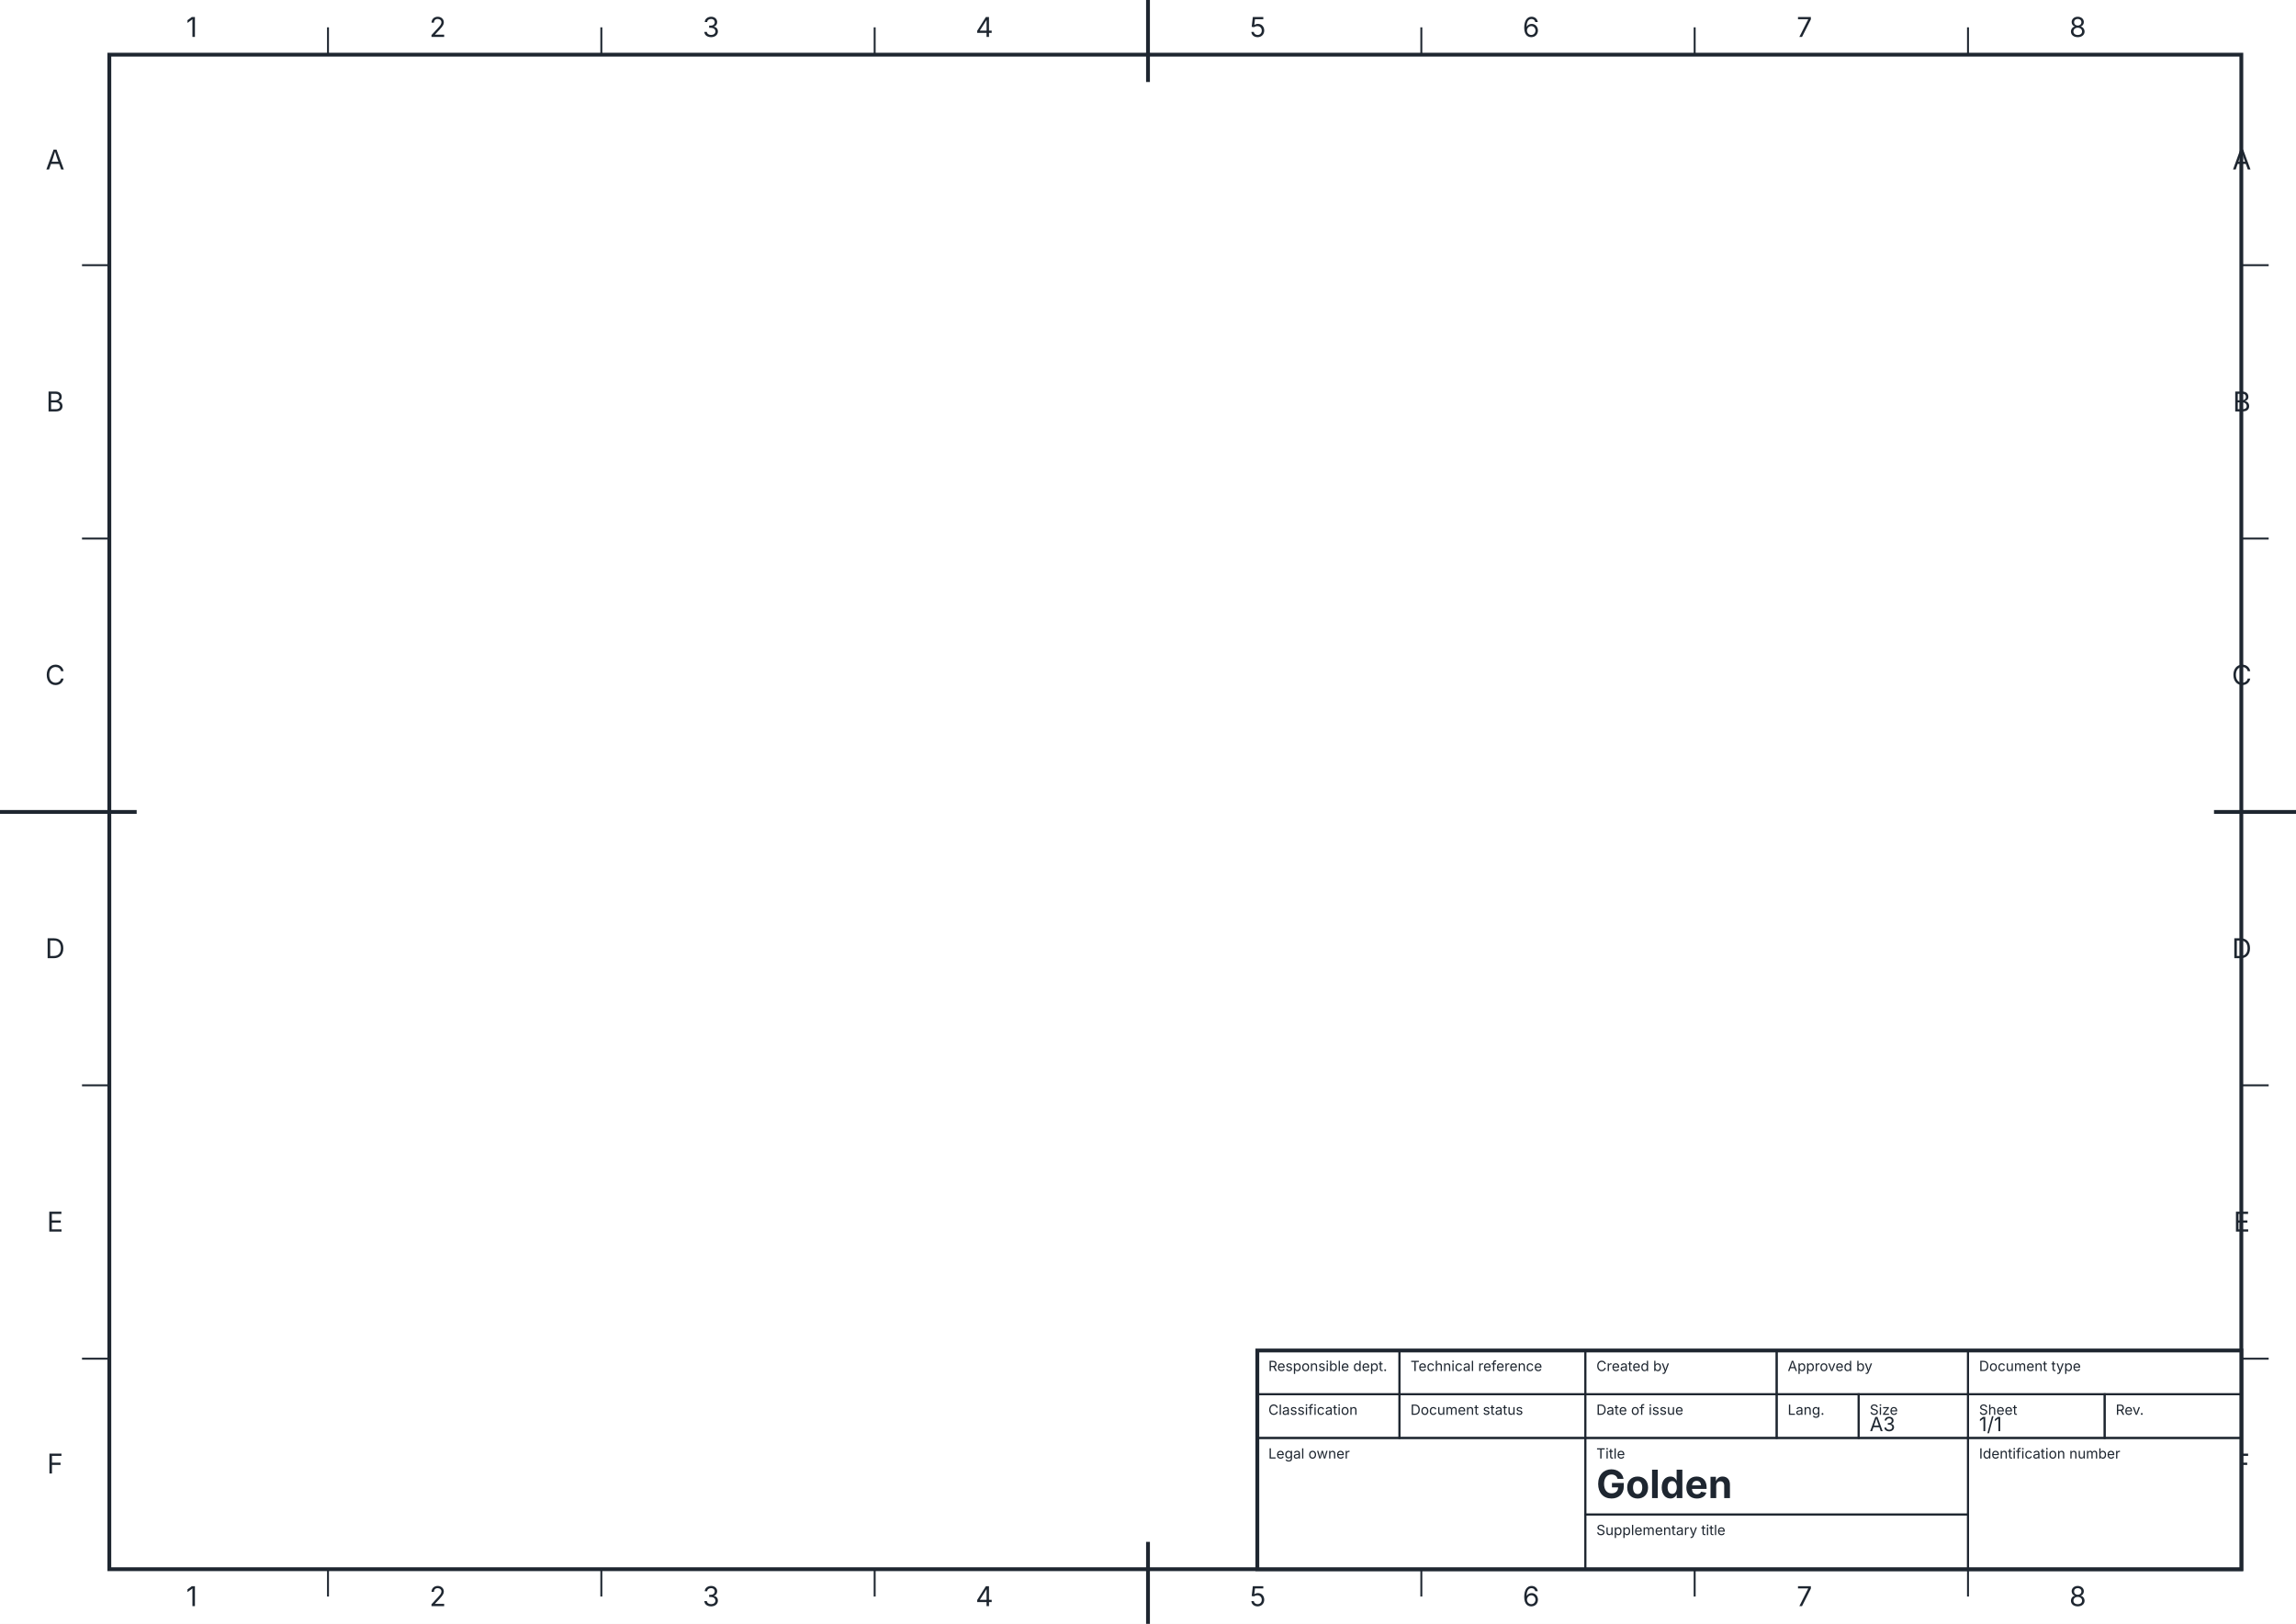
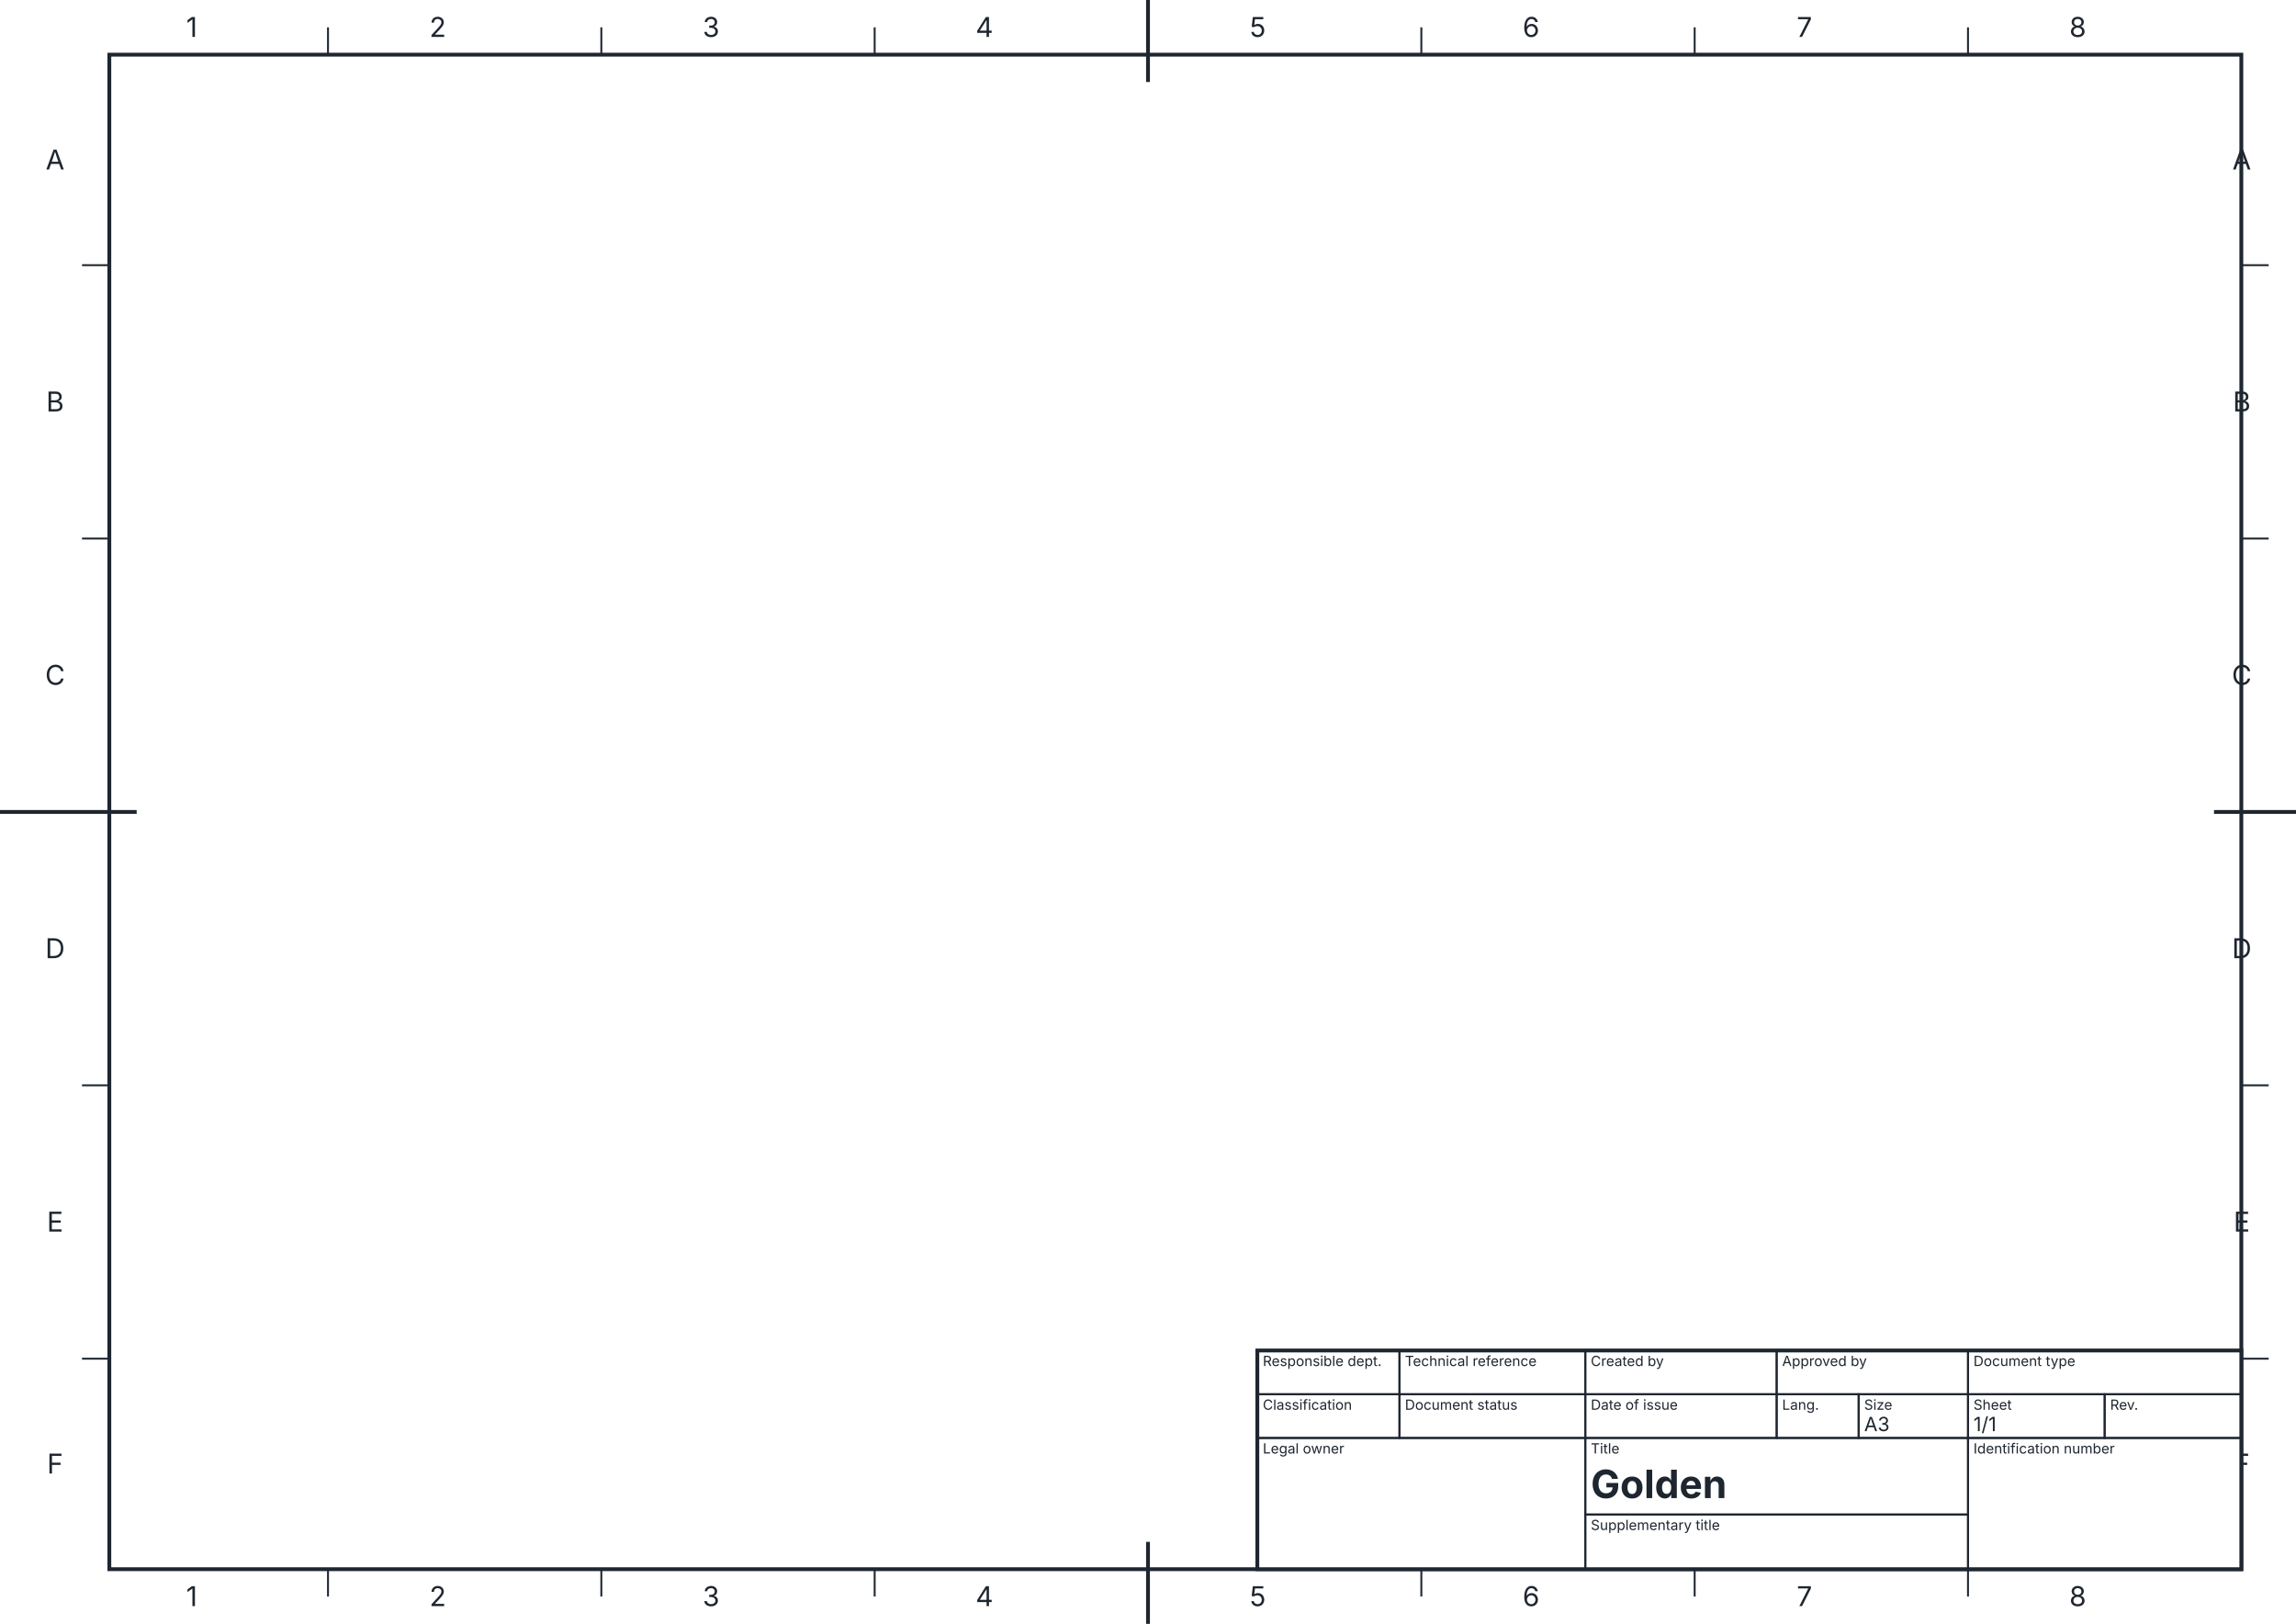
<svg xmlns="http://www.w3.org/2000/svg" version="1.1" width="1653.543" height="1169.291" viewBox="0 0 1653.543 1169.291">
  <rect x="0" y="0" width="1653.543" height="1169.291" fill="#ffffff" />
  <g class="background" data-page="p2">
    <g id="p2-frame">
      <path d="M78.74 39.37 L1614.173 39.37 L1614.173 1129.921 L78.74 1129.921 Z" fill="none" stroke="#1e2630" stroke-width="2.756" />
    </g>
    <g id="p2-tick-t0">
      <path d="M235.531 19.685 L236.909 19.685 L236.909 39.37 L235.531 39.37 Z" fill="#1e2630" stroke="none" />
    </g>
    <g id="p2-tick-b0">
      <path d="M235.531 1129.921 L236.909 1129.921 L236.909 1149.606 L235.531 1149.606 Z" fill="#1e2630" stroke="none" />
    </g>
    <g id="p2-tick-t1">
      <path d="M432.382 19.685 L433.76 19.685 L433.76 39.37 L432.382 39.37 Z" fill="#1e2630" stroke="none" />
    </g>
    <g id="p2-tick-b1">
      <path d="M432.382 1129.921 L433.76 1129.921 L433.76 1149.606 L432.382 1149.606 Z" fill="#1e2630" stroke="none" />
    </g>
    <g id="p2-tick-t2">
      <path d="M629.232 19.685 L630.61 19.685 L630.61 39.37 L629.232 39.37 Z" fill="#1e2630" stroke="none" />
    </g>
    <g id="p2-tick-b2">
      <path d="M629.232 1129.921 L630.61 1129.921 L630.61 1149.606 L629.232 1149.606 Z" fill="#1e2630" stroke="none" />
    </g>
    <g id="p2-tick-t3">
      <path d="M826.083 19.685 L827.461 19.685 L827.461 39.37 L826.083 39.37 Z" fill="#1e2630" stroke="none" />
    </g>
    <g id="p2-tick-b3">
      <path d="M826.083 1129.921 L827.461 1129.921 L827.461 1149.606 L826.083 1149.606 Z" fill="#1e2630" stroke="none" />
    </g>
    <g id="p2-tick-t4">
      <path d="M1022.933 19.685 L1024.311 19.685 L1024.311 39.37 L1022.933 39.37 Z" fill="#1e2630" stroke="none" />
    </g>
    <g id="p2-tick-b4">
      <path d="M1022.933 1129.921 L1024.311 1129.921 L1024.311 1149.606 L1022.933 1149.606 Z" fill="#1e2630" stroke="none" />
    </g>
    <g id="p2-tick-t5">
      <path d="M1219.783 19.685 L1221.161 19.685 L1221.161 39.37 L1219.783 39.37 Z" fill="#1e2630" stroke="none" />
    </g>
    <g id="p2-tick-b5">
      <path d="M1219.783 1129.921 L1221.161 1129.921 L1221.161 1149.606 L1219.783 1149.606 Z" fill="#1e2630" stroke="none" />
    </g>
    <g id="p2-tick-t6">
      <path d="M1416.634 19.685 L1418.012 19.685 L1418.012 39.37 L1416.634 39.37 Z" fill="#1e2630" stroke="none" />
    </g>
    <g id="p2-tick-b6">
      <path d="M1416.634 1129.921 L1418.012 1129.921 L1418.012 1149.606 L1416.634 1149.606 Z" fill="#1e2630" stroke="none" />
    </g>
    <g id="p2-tick-l0">
      <path d="M59.055 190.256 L78.74 190.256 L78.74 191.634 L59.055 191.634 Z" fill="#1e2630" stroke="none" />
    </g>
    <g id="p2-tick-r0">
      <path d="M1614.173 190.256 L1633.858 190.256 L1633.858 191.634 L1614.173 191.634 Z" fill="#1e2630" stroke="none" />
    </g>
    <g id="p2-tick-l1">
      <path d="M59.055 387.106 L78.74 387.106 L78.74 388.484 L59.055 388.484 Z" fill="#1e2630" stroke="none" />
    </g>
    <g id="p2-tick-r1">
      <path d="M1614.173 387.106 L1633.858 387.106 L1633.858 388.484 L1614.173 388.484 Z" fill="#1e2630" stroke="none" />
    </g>
    <g id="p2-tick-l2">
      <path d="M59.055 583.957 L78.74 583.957 L78.74 585.335 L59.055 585.335 Z" fill="#1e2630" stroke="none" />
    </g>
    <g id="p2-tick-r2">
      <path d="M1614.173 583.957 L1633.858 583.957 L1633.858 585.335 L1614.173 585.335 Z" fill="#1e2630" stroke="none" />
    </g>
    <g id="p2-tick-l3">
      <path d="M59.055 780.807 L78.74 780.807 L78.74 782.185 L59.055 782.185 Z" fill="#1e2630" stroke="none" />
    </g>
    <g id="p2-tick-r3">
      <path d="M1614.173 780.807 L1633.858 780.807 L1633.858 782.185 L1614.173 782.185 Z" fill="#1e2630" stroke="none" />
    </g>
    <g id="p2-tick-l4">
      <path d="M59.055 977.657 L78.74 977.657 L78.74 979.035 L59.055 979.035 Z" fill="#1e2630" stroke="none" />
    </g>
    <g id="p2-tick-r4">
      <path d="M1614.173 977.657 L1633.858 977.657 L1633.858 979.035 L1614.173 979.035 Z" fill="#1e2630" stroke="none" />
    </g>
    <g id="p2-col-t0">
      <path d="M78.74 0 L236.22 0 L236.22 39.37 L78.74 39.37 Z" fill="none" stroke="none" />
      <text text-anchor="middle" font-family="Inter, sans-serif" font-size="19.685" fill="#1e2630" xml:space="preserve">
        <tspan x="157.48" y="26.575">1</tspan>
      </text>
    </g>
    <g id="p2-col-b0">
      <path d="M78.74 1129.921 L236.22 1129.921 L236.22 1169.291 L78.74 1169.291 Z" fill="none" stroke="none" />
      <text text-anchor="middle" font-family="Inter, sans-serif" font-size="19.685" fill="#1e2630" xml:space="preserve">
        <tspan x="157.48" y="1156.496">1</tspan>
      </text>
    </g>
    <g id="p2-col-t1">
      <path d="M236.22 0 L433.071 0 L433.071 39.37 L236.22 39.37 Z" fill="none" stroke="none" />
      <text text-anchor="middle" font-family="Inter, sans-serif" font-size="19.685" fill="#1e2630" xml:space="preserve">
        <tspan x="334.646" y="26.575">2</tspan>
      </text>
    </g>
    <g id="p2-col-b1">
      <path d="M236.22 1129.921 L433.071 1129.921 L433.071 1169.291 L236.22 1169.291 Z" fill="none" stroke="none" />
      <text text-anchor="middle" font-family="Inter, sans-serif" font-size="19.685" fill="#1e2630" xml:space="preserve">
        <tspan x="334.646" y="1156.496">2</tspan>
      </text>
    </g>
    <g id="p2-col-t2">
      <path d="M433.071 0 L629.921 0 L629.921 39.37 L433.071 39.37 Z" fill="none" stroke="none" />
      <text text-anchor="middle" font-family="Inter, sans-serif" font-size="19.685" fill="#1e2630" xml:space="preserve">
        <tspan x="531.496" y="26.575">3</tspan>
      </text>
    </g>
    <g id="p2-col-b2">
      <path d="M433.071 1129.921 L629.921 1129.921 L629.921 1169.291 L433.071 1169.291 Z" fill="none" stroke="none" />
      <text text-anchor="middle" font-family="Inter, sans-serif" font-size="19.685" fill="#1e2630" xml:space="preserve">
        <tspan x="531.496" y="1156.496">3</tspan>
      </text>
    </g>
    <g id="p2-col-t3">
      <path d="M629.921 0 L826.772 0 L826.772 39.37 L629.921 39.37 Z" fill="none" stroke="none" />
      <text text-anchor="middle" font-family="Inter, sans-serif" font-size="19.685" fill="#1e2630" xml:space="preserve">
        <tspan x="728.346" y="26.575">4</tspan>
      </text>
    </g>
    <g id="p2-col-b3">
      <path d="M629.921 1129.921 L826.772 1129.921 L826.772 1169.291 L629.921 1169.291 Z" fill="none" stroke="none" />
      <text text-anchor="middle" font-family="Inter, sans-serif" font-size="19.685" fill="#1e2630" xml:space="preserve">
        <tspan x="728.346" y="1156.496">4</tspan>
      </text>
    </g>
    <g id="p2-col-t4">
      <path d="M826.772 0 L1023.622 0 L1023.622 39.37 L826.772 39.37 Z" fill="none" stroke="none" />
      <text text-anchor="middle" font-family="Inter, sans-serif" font-size="19.685" fill="#1e2630" xml:space="preserve">
        <tspan x="925.197" y="26.575">5</tspan>
      </text>
    </g>
    <g id="p2-col-b4">
      <path d="M826.772 1129.921 L1023.622 1129.921 L1023.622 1169.291 L826.772 1169.291 Z" fill="none" stroke="none" />
      <text text-anchor="middle" font-family="Inter, sans-serif" font-size="19.685" fill="#1e2630" xml:space="preserve">
        <tspan x="925.197" y="1156.496">5</tspan>
      </text>
    </g>
    <g id="p2-col-t5">
      <path d="M1023.622 0 L1220.472 0 L1220.472 39.37 L1023.622 39.37 Z" fill="none" stroke="none" />
      <text text-anchor="middle" font-family="Inter, sans-serif" font-size="19.685" fill="#1e2630" xml:space="preserve">
        <tspan x="1122.047" y="26.575">6</tspan>
      </text>
    </g>
    <g id="p2-col-b5">
      <path d="M1023.622 1129.921 L1220.472 1129.921 L1220.472 1169.291 L1023.622 1169.291 Z" fill="none" stroke="none" />
      <text text-anchor="middle" font-family="Inter, sans-serif" font-size="19.685" fill="#1e2630" xml:space="preserve">
        <tspan x="1122.047" y="1156.496">6</tspan>
      </text>
    </g>
    <g id="p2-col-t6">
      <path d="M1220.472 0 L1417.323 0 L1417.323 39.37 L1220.472 39.37 Z" fill="none" stroke="none" />
      <text text-anchor="middle" font-family="Inter, sans-serif" font-size="19.685" fill="#1e2630" xml:space="preserve">
        <tspan x="1318.898" y="26.575">7</tspan>
      </text>
    </g>
    <g id="p2-col-b6">
      <path d="M1220.472 1129.921 L1417.323 1129.921 L1417.323 1169.291 L1220.472 1169.291 Z" fill="none" stroke="none" />
      <text text-anchor="middle" font-family="Inter, sans-serif" font-size="19.685" fill="#1e2630" xml:space="preserve">
        <tspan x="1318.898" y="1156.496">7</tspan>
      </text>
    </g>
    <g id="p2-col-t7">
      <path d="M1417.323 0 L1614.173 0 L1614.173 39.37 L1417.323 39.37 Z" fill="none" stroke="none" />
      <text text-anchor="middle" font-family="Inter, sans-serif" font-size="19.685" fill="#1e2630" xml:space="preserve">
        <tspan x="1515.748" y="26.575">8</tspan>
      </text>
    </g>
    <g id="p2-col-b7">
      <path d="M1417.323 1129.921 L1614.173 1129.921 L1614.173 1169.291 L1417.323 1169.291 Z" fill="none" stroke="none" />
      <text text-anchor="middle" font-family="Inter, sans-serif" font-size="19.685" fill="#1e2630" xml:space="preserve">
        <tspan x="1515.748" y="1156.496">8</tspan>
      </text>
    </g>
    <g id="p2-row-l0">
      <path d="M39.37 39.37 L78.74 39.37 L78.74 190.945 L39.37 190.945 Z" fill="none" stroke="none" />
      <text text-anchor="middle" font-family="Inter, sans-serif" font-size="19.685" fill="#1e2630" xml:space="preserve">
        <tspan x="59.055" y="122.047">A</tspan>
      </text>
    </g>
    <g id="p2-row-r0">
      <path d="M1614.173 39.37 L1653.543 39.37 L1653.543 190.945 L1614.173 190.945 Z" fill="none" stroke="none" />
      <text text-anchor="middle" font-family="Inter, sans-serif" font-size="19.685" fill="#1e2630" xml:space="preserve">
        <tspan x="1633.858" y="122.047">A</tspan>
      </text>
    </g>
    <g id="p2-row-l1">
      <path d="M39.37 190.945 L78.74 190.945 L78.74 387.795 L39.37 387.795 Z" fill="none" stroke="none" />
      <text text-anchor="middle" font-family="Inter, sans-serif" font-size="19.685" fill="#1e2630" xml:space="preserve">
        <tspan x="59.055" y="296.26">B</tspan>
      </text>
    </g>
    <g id="p2-row-r1">
      <path d="M1614.173 190.945 L1653.543 190.945 L1653.543 387.795 L1614.173 387.795 Z" fill="none" stroke="none" />
      <text text-anchor="middle" font-family="Inter, sans-serif" font-size="19.685" fill="#1e2630" xml:space="preserve">
        <tspan x="1633.858" y="296.26">B</tspan>
      </text>
    </g>
    <g id="p2-row-l2">
      <path d="M39.37 387.795 L78.74 387.795 L78.74 584.646 L39.37 584.646 Z" fill="none" stroke="none" />
      <text text-anchor="middle" font-family="Inter, sans-serif" font-size="19.685" fill="#1e2630" xml:space="preserve">
        <tspan x="59.055" y="493.11">C</tspan>
      </text>
    </g>
    <g id="p2-row-r2">
      <path d="M1614.173 387.795 L1653.543 387.795 L1653.543 584.646 L1614.173 584.646 Z" fill="none" stroke="none" />
      <text text-anchor="middle" font-family="Inter, sans-serif" font-size="19.685" fill="#1e2630" xml:space="preserve">
        <tspan x="1633.858" y="493.11">C</tspan>
      </text>
    </g>
    <g id="p2-row-l3">
      <path d="M39.37 584.646 L78.74 584.646 L78.74 781.496 L39.37 781.496 Z" fill="none" stroke="none" />
      <text text-anchor="middle" font-family="Inter, sans-serif" font-size="19.685" fill="#1e2630" xml:space="preserve">
        <tspan x="59.055" y="689.961">D</tspan>
      </text>
    </g>
    <g id="p2-row-r3">
      <path d="M1614.173 584.646 L1653.543 584.646 L1653.543 781.496 L1614.173 781.496 Z" fill="none" stroke="none" />
      <text text-anchor="middle" font-family="Inter, sans-serif" font-size="19.685" fill="#1e2630" xml:space="preserve">
        <tspan x="1633.858" y="689.961">D</tspan>
      </text>
    </g>
    <g id="p2-row-l4">
      <path d="M39.37 781.496 L78.74 781.496 L78.74 978.346 L39.37 978.346 Z" fill="none" stroke="none" />
      <text text-anchor="middle" font-family="Inter, sans-serif" font-size="19.685" fill="#1e2630" xml:space="preserve">
        <tspan x="59.055" y="886.811">E</tspan>
      </text>
    </g>
    <g id="p2-row-r4">
      <path d="M1614.173 781.496 L1653.543 781.496 L1653.543 978.346 L1614.173 978.346 Z" fill="none" stroke="none" />
      <text text-anchor="middle" font-family="Inter, sans-serif" font-size="19.685" fill="#1e2630" xml:space="preserve">
        <tspan x="1633.858" y="886.811">E</tspan>
      </text>
    </g>
    <g id="p2-row-l5">
      <path d="M39.37 978.346 L78.74 978.346 L78.74 1129.921 L39.37 1129.921 Z" fill="none" stroke="none" />
      <text text-anchor="middle" font-family="Inter, sans-serif" font-size="19.685" fill="#1e2630" xml:space="preserve">
        <tspan x="59.055" y="1061.024">F</tspan>
      </text>
    </g>
    <g id="p2-row-r5">
      <path d="M1614.173 978.346 L1653.543 978.346 L1653.543 1129.921 L1614.173 1129.921 Z" fill="none" stroke="none" />
      <text text-anchor="middle" font-family="Inter, sans-serif" font-size="19.685" fill="#1e2630" xml:space="preserve">
        <tspan x="1633.858" y="1061.024">F</tspan>
      </text>
    </g>
    <g id="p2-centre-t">
      <path d="M825.394 0 L828.15 0 L828.15 59.055 L825.394 59.055 Z" fill="#1e2630" stroke="none" />
    </g>
    <g id="p2-centre-b">
      <path d="M825.394 1110.236 L828.15 1110.236 L828.15 1169.291 L825.394 1169.291 Z" fill="#1e2630" stroke="none" />
    </g>
    <g id="p2-centre-l">
      <path d="M0 583.268 L98.425 583.268 L98.425 586.024 L0 586.024 Z" fill="#1e2630" stroke="none" />
    </g>
    <g id="p2-centre-r">
      <path d="M1594.488 583.268 L1653.543 583.268 L1653.543 586.024 L1594.488 586.024 Z" fill="#1e2630" stroke="none" />
    </g>
    <g id="p2-tb-border">
      <path d="M905.512 972.441 L1614.173 972.441 L1614.173 1129.921 L905.512 1129.921 Z" fill="#ffffff" stroke="#1e2630" stroke-width="2.756" />
    </g>
    <g id="p2-tb-cell0">
      <path d="M905.512 972.441 L1007.874 972.441 L1007.874 1003.937 L905.512 1003.937 Z" fill="none" stroke="#1e2630" stroke-width="1.378" />
    </g>
    <g id="p2-tb-label0">
-       <path d="M909.449 973.622 L1003.937 973.622 L1003.937 985.433 L909.449 985.433 Z" fill="none" stroke="none" />
-       <text text-anchor="start" font-family="Inter, sans-serif" font-size="10.124" fill="#1e2630" xml:space="preserve">
-         <tspan x="913.449" y="987.24">Responsible dept.</tspan>
+       <path d="M909.449 974.016 L1003.937 974.016 L1003.937 985.827 L909.449 985.827 Z" fill="none" stroke="none" />
+       <text text-anchor="start" font-family="Inter, sans-serif" font-size="10.124" fill="#1e2630" xml:space="preserve">
+         <tspan x="909.449" y="983.633">Responsible dept.</tspan>
      </text>
    </g>
    <g id="p2-tb-text0">
-       <path d="M909.449 984.252 L1003.937 984.252 L1003.937 1003.937 L909.449 1003.937 Z" fill="none" stroke="none" />
+       <path d="M909.449 985.827 L1003.937 985.827 L1003.937 1002.362 L909.449 1002.362 Z" fill="none" stroke="none" />
    </g>
    <g id="p2-tb-cell1">
      <path d="M1007.874 972.441 L1141.732 972.441 L1141.732 1003.937 L1007.874 1003.937 Z" fill="none" stroke="#1e2630" stroke-width="1.378" />
    </g>
    <g id="p2-tb-label1">
-       <path d="M1011.811 973.622 L1137.795 973.622 L1137.795 985.433 L1011.811 985.433 Z" fill="none" stroke="none" />
-       <text text-anchor="start" font-family="Inter, sans-serif" font-size="10.124" fill="#1e2630" xml:space="preserve">
-         <tspan x="1015.811" y="987.24">Technical reference</tspan>
+       <path d="M1011.811 974.016 L1137.795 974.016 L1137.795 985.827 L1011.811 985.827 Z" fill="none" stroke="none" />
+       <text text-anchor="start" font-family="Inter, sans-serif" font-size="10.124" fill="#1e2630" xml:space="preserve">
+         <tspan x="1011.811" y="983.633">Technical reference</tspan>
      </text>
    </g>
    <g id="p2-tb-text1">
-       <path d="M1011.811 984.252 L1137.795 984.252 L1137.795 1003.937 L1011.811 1003.937 Z" fill="none" stroke="none" />
+       <path d="M1011.811 985.827 L1137.795 985.827 L1137.795 1002.362 L1011.811 1002.362 Z" fill="none" stroke="none" />
    </g>
    <g id="p2-tb-cell2">
      <path d="M1141.732 972.441 L1279.528 972.441 L1279.528 1003.937 L1141.732 1003.937 Z" fill="none" stroke="#1e2630" stroke-width="1.378" />
    </g>
    <g id="p2-tb-label2">
-       <path d="M1145.669 973.622 L1275.591 973.622 L1275.591 985.433 L1145.669 985.433 Z" fill="none" stroke="none" />
-       <text text-anchor="start" font-family="Inter, sans-serif" font-size="10.124" fill="#1e2630" xml:space="preserve">
-         <tspan x="1149.669" y="987.24">Created by</tspan>
+       <path d="M1145.669 974.016 L1275.591 974.016 L1275.591 985.827 L1145.669 985.827 Z" fill="none" stroke="none" />
+       <text text-anchor="start" font-family="Inter, sans-serif" font-size="10.124" fill="#1e2630" xml:space="preserve">
+         <tspan x="1145.669" y="983.633">Created by</tspan>
      </text>
    </g>
    <g id="p2-tb-text2">
-       <path d="M1145.669 984.252 L1275.591 984.252 L1275.591 1003.937 L1145.669 1003.937 Z" fill="none" stroke="none" />
+       <path d="M1145.669 985.827 L1275.591 985.827 L1275.591 1002.362 L1145.669 1002.362 Z" fill="none" stroke="none" />
    </g>
    <g id="p2-tb-cell3">
      <path d="M1279.528 972.441 L1417.323 972.441 L1417.323 1003.937 L1279.528 1003.937 Z" fill="none" stroke="#1e2630" stroke-width="1.378" />
    </g>
    <g id="p2-tb-label3">
-       <path d="M1283.465 973.622 L1413.386 973.622 L1413.386 985.433 L1283.465 985.433 Z" fill="none" stroke="none" />
-       <text text-anchor="start" font-family="Inter, sans-serif" font-size="10.124" fill="#1e2630" xml:space="preserve">
-         <tspan x="1287.465" y="987.24">Approved by</tspan>
+       <path d="M1283.465 974.016 L1413.386 974.016 L1413.386 985.827 L1283.465 985.827 Z" fill="none" stroke="none" />
+       <text text-anchor="start" font-family="Inter, sans-serif" font-size="10.124" fill="#1e2630" xml:space="preserve">
+         <tspan x="1283.465" y="983.633">Approved by</tspan>
      </text>
    </g>
    <g id="p2-tb-text3">
-       <path d="M1283.465 984.252 L1413.386 984.252 L1413.386 1003.937 L1283.465 1003.937 Z" fill="none" stroke="none" />
+       <path d="M1283.465 985.827 L1413.386 985.827 L1413.386 1002.362 L1283.465 1002.362 Z" fill="none" stroke="none" />
    </g>
    <g id="p2-tb-cell4">
      <path d="M1417.323 972.441 L1614.173 972.441 L1614.173 1003.937 L1417.323 1003.937 Z" fill="none" stroke="#1e2630" stroke-width="1.378" />
    </g>
    <g id="p2-tb-label4">
-       <path d="M1421.26 973.622 L1610.236 973.622 L1610.236 985.433 L1421.26 985.433 Z" fill="none" stroke="none" />
-       <text text-anchor="start" font-family="Inter, sans-serif" font-size="10.124" fill="#1e2630" xml:space="preserve">
-         <tspan x="1425.26" y="987.24">Document type</tspan>
+       <path d="M1421.26 974.016 L1610.236 974.016 L1610.236 985.827 L1421.26 985.827 Z" fill="none" stroke="none" />
+       <text text-anchor="start" font-family="Inter, sans-serif" font-size="10.124" fill="#1e2630" xml:space="preserve">
+         <tspan x="1421.26" y="983.633">Document type</tspan>
      </text>
    </g>
    <g id="p2-tb-text4">
-       <path d="M1421.26 984.252 L1610.236 984.252 L1610.236 1003.937 L1421.26 1003.937 Z" fill="none" stroke="none" />
+       <path d="M1421.26 985.827 L1610.236 985.827 L1610.236 1002.362 L1421.26 1002.362 Z" fill="none" stroke="none" />
    </g>
    <g id="p2-tb-cell5">
      <path d="M905.512 1003.937 L1007.874 1003.937 L1007.874 1035.433 L905.512 1035.433 Z" fill="none" stroke="#1e2630" stroke-width="1.378" />
    </g>
    <g id="p2-tb-label5">
-       <path d="M909.449 1005.118 L1003.937 1005.118 L1003.937 1016.929 L909.449 1016.929 Z" fill="none" stroke="none" />
-       <text text-anchor="start" font-family="Inter, sans-serif" font-size="10.124" fill="#1e2630" xml:space="preserve">
-         <tspan x="913.449" y="1018.736">Classification</tspan>
+       <path d="M909.449 1005.512 L1003.937 1005.512 L1003.937 1017.323 L909.449 1017.323 Z" fill="none" stroke="none" />
+       <text text-anchor="start" font-family="Inter, sans-serif" font-size="10.124" fill="#1e2630" xml:space="preserve">
+         <tspan x="909.449" y="1015.129">Classification</tspan>
      </text>
    </g>
    <g id="p2-tb-text5">
-       <path d="M909.449 1015.748 L1003.937 1015.748 L1003.937 1035.433 L909.449 1035.433 Z" fill="none" stroke="none" />
+       <path d="M909.449 1017.323 L1003.937 1017.323 L1003.937 1033.858 L909.449 1033.858 Z" fill="none" stroke="none" />
    </g>
    <g id="p2-tb-cell6">
      <path d="M1007.874 1003.937 L1141.732 1003.937 L1141.732 1035.433 L1007.874 1035.433 Z" fill="none" stroke="#1e2630" stroke-width="1.378" />
    </g>
    <g id="p2-tb-label6">
-       <path d="M1011.811 1005.118 L1137.795 1005.118 L1137.795 1016.929 L1011.811 1016.929 Z" fill="none" stroke="none" />
-       <text text-anchor="start" font-family="Inter, sans-serif" font-size="10.124" fill="#1e2630" xml:space="preserve">
-         <tspan x="1015.811" y="1018.736">Document status</tspan>
+       <path d="M1011.811 1005.512 L1137.795 1005.512 L1137.795 1017.323 L1011.811 1017.323 Z" fill="none" stroke="none" />
+       <text text-anchor="start" font-family="Inter, sans-serif" font-size="10.124" fill="#1e2630" xml:space="preserve">
+         <tspan x="1011.811" y="1015.129">Document status</tspan>
      </text>
    </g>
    <g id="p2-tb-text6">
-       <path d="M1011.811 1015.748 L1137.795 1015.748 L1137.795 1035.433 L1011.811 1035.433 Z" fill="none" stroke="none" />
+       <path d="M1011.811 1017.323 L1137.795 1017.323 L1137.795 1033.858 L1011.811 1033.858 Z" fill="none" stroke="none" />
    </g>
    <g id="p2-tb-cell7">
      <path d="M1141.732 1003.937 L1279.528 1003.937 L1279.528 1035.433 L1141.732 1035.433 Z" fill="none" stroke="#1e2630" stroke-width="1.378" />
    </g>
    <g id="p2-tb-label7">
-       <path d="M1145.669 1005.118 L1275.591 1005.118 L1275.591 1016.929 L1145.669 1016.929 Z" fill="none" stroke="none" />
-       <text text-anchor="start" font-family="Inter, sans-serif" font-size="10.124" fill="#1e2630" xml:space="preserve">
-         <tspan x="1149.669" y="1018.736">Date of issue</tspan>
+       <path d="M1145.669 1005.512 L1275.591 1005.512 L1275.591 1017.323 L1145.669 1017.323 Z" fill="none" stroke="none" />
+       <text text-anchor="start" font-family="Inter, sans-serif" font-size="10.124" fill="#1e2630" xml:space="preserve">
+         <tspan x="1145.669" y="1015.129">Date of issue</tspan>
      </text>
    </g>
    <g id="p2-tb-text7">
-       <path d="M1145.669 1015.748 L1275.591 1015.748 L1275.591 1035.433 L1145.669 1035.433 Z" fill="none" stroke="none" />
+       <path d="M1145.669 1017.323 L1275.591 1017.323 L1275.591 1033.858 L1145.669 1033.858 Z" fill="none" stroke="none" />
    </g>
    <g id="p2-tb-cell8">
      <path d="M1279.528 1003.937 L1338.583 1003.937 L1338.583 1035.433 L1279.528 1035.433 Z" fill="none" stroke="#1e2630" stroke-width="1.378" />
    </g>
    <g id="p2-tb-label8">
-       <path d="M1283.465 1005.118 L1334.646 1005.118 L1334.646 1016.929 L1283.465 1016.929 Z" fill="none" stroke="none" />
-       <text text-anchor="start" font-family="Inter, sans-serif" font-size="10.124" fill="#1e2630" xml:space="preserve">
-         <tspan x="1287.465" y="1018.736">Lang.</tspan>
+       <path d="M1283.465 1005.512 L1334.646 1005.512 L1334.646 1017.323 L1283.465 1017.323 Z" fill="none" stroke="none" />
+       <text text-anchor="start" font-family="Inter, sans-serif" font-size="10.124" fill="#1e2630" xml:space="preserve">
+         <tspan x="1283.465" y="1015.129">Lang.</tspan>
      </text>
    </g>
    <g id="p2-tb-text8">
-       <path d="M1283.465 1015.748 L1334.646 1015.748 L1334.646 1035.433 L1283.465 1035.433 Z" fill="none" stroke="none" />
+       <path d="M1283.465 1017.323 L1334.646 1017.323 L1334.646 1033.858 L1283.465 1033.858 Z" fill="none" stroke="none" />
    </g>
    <g id="p2-tb-cell9">
      <path d="M1338.583 1003.937 L1417.323 1003.937 L1417.323 1035.433 L1338.583 1035.433 Z" fill="none" stroke="#1e2630" stroke-width="1.378" />
    </g>
    <g id="p2-tb-label9">
-       <path d="M1342.52 1005.118 L1413.386 1005.118 L1413.386 1016.929 L1342.52 1016.929 Z" fill="none" stroke="none" />
-       <text text-anchor="start" font-family="Inter, sans-serif" font-size="10.124" fill="#1e2630" xml:space="preserve">
-         <tspan x="1346.52" y="1018.736">Size</tspan>
+       <path d="M1342.52 1005.512 L1413.386 1005.512 L1413.386 1017.323 L1342.52 1017.323 Z" fill="none" stroke="none" />
+       <text text-anchor="start" font-family="Inter, sans-serif" font-size="10.124" fill="#1e2630" xml:space="preserve">
+         <tspan x="1342.52" y="1015.129">Size</tspan>
      </text>
    </g>
    <g id="p2-tb-text9">
-       <path d="M1342.52 1015.748 L1413.386 1015.748 L1413.386 1035.433 L1342.52 1035.433 Z" fill="none" stroke="none" />
+       <path d="M1342.52 1017.323 L1413.386 1017.323 L1413.386 1033.858 L1342.52 1033.858 Z" fill="none" stroke="none" />
      <text text-anchor="start" font-family="Inter, sans-serif" font-size="14.061" fill="#1e2630" xml:space="preserve">
-         <tspan x="1346.52" y="1030.512">A3</tspan>
+         <tspan x="1342.52" y="1030.512">A3</tspan>
      </text>
    </g>
    <g id="p2-tb-cell10">
      <path d="M1417.323 1003.937 L1515.748 1003.937 L1515.748 1035.433 L1417.323 1035.433 Z" fill="none" stroke="#1e2630" stroke-width="1.378" />
    </g>
    <g id="p2-tb-label10">
-       <path d="M1421.26 1005.118 L1511.811 1005.118 L1511.811 1016.929 L1421.26 1016.929 Z" fill="none" stroke="none" />
-       <text text-anchor="start" font-family="Inter, sans-serif" font-size="10.124" fill="#1e2630" xml:space="preserve">
-         <tspan x="1425.26" y="1018.736">Sheet</tspan>
+       <path d="M1421.26 1005.512 L1511.811 1005.512 L1511.811 1017.323 L1421.26 1017.323 Z" fill="none" stroke="none" />
+       <text text-anchor="start" font-family="Inter, sans-serif" font-size="10.124" fill="#1e2630" xml:space="preserve">
+         <tspan x="1421.26" y="1015.129">Sheet</tspan>
      </text>
    </g>
    <g id="p2-tb-text10">
-       <path d="M1421.26 1015.748 L1511.811 1015.748 L1511.811 1035.433 L1421.26 1035.433 Z" fill="none" stroke="none" />
+       <path d="M1421.26 1017.323 L1511.811 1017.323 L1511.811 1033.858 L1421.26 1033.858 Z" fill="none" stroke="none" />
      <text text-anchor="start" font-family="Inter, sans-serif" font-size="14.061" fill="#1e2630" xml:space="preserve">
-         <tspan x="1425.26" y="1030.512">1/1</tspan>
+         <tspan x="1421.26" y="1030.512">1/1</tspan>
      </text>
    </g>
    <g id="p2-tb-cell11">
      <path d="M1515.748 1003.937 L1614.173 1003.937 L1614.173 1035.433 L1515.748 1035.433 Z" fill="none" stroke="#1e2630" stroke-width="1.378" />
    </g>
    <g id="p2-tb-label11">
-       <path d="M1519.685 1005.118 L1610.236 1005.118 L1610.236 1016.929 L1519.685 1016.929 Z" fill="none" stroke="none" />
-       <text text-anchor="start" font-family="Inter, sans-serif" font-size="10.124" fill="#1e2630" xml:space="preserve">
-         <tspan x="1523.685" y="1018.736">Rev.</tspan>
+       <path d="M1519.685 1005.512 L1610.236 1005.512 L1610.236 1017.323 L1519.685 1017.323 Z" fill="none" stroke="none" />
+       <text text-anchor="start" font-family="Inter, sans-serif" font-size="10.124" fill="#1e2630" xml:space="preserve">
+         <tspan x="1519.685" y="1015.129">Rev.</tspan>
      </text>
    </g>
    <g id="p2-tb-text11">
-       <path d="M1519.685 1015.748 L1610.236 1015.748 L1610.236 1035.433 L1519.685 1035.433 Z" fill="none" stroke="none" />
+       <path d="M1519.685 1017.323 L1610.236 1017.323 L1610.236 1033.858 L1519.685 1033.858 Z" fill="none" stroke="none" />
    </g>
    <g id="p2-tb-cell12">
      <path d="M905.512 1035.433 L1141.732 1035.433 L1141.732 1129.921 L905.512 1129.921 Z" fill="none" stroke="#1e2630" stroke-width="1.378" />
    </g>
    <g id="p2-tb-label12">
-       <path d="M909.449 1036.614 L1137.795 1036.614 L1137.795 1048.425 L909.449 1048.425 Z" fill="none" stroke="none" />
-       <text text-anchor="start" font-family="Inter, sans-serif" font-size="10.124" fill="#1e2630" xml:space="preserve">
-         <tspan x="913.449" y="1050.232">Legal owner</tspan>
+       <path d="M909.449 1037.008 L1137.795 1037.008 L1137.795 1048.819 L909.449 1048.819 Z" fill="none" stroke="none" />
+       <text text-anchor="start" font-family="Inter, sans-serif" font-size="10.124" fill="#1e2630" xml:space="preserve">
+         <tspan x="909.449" y="1046.625">Legal owner</tspan>
      </text>
    </g>
    <g id="p2-tb-text12">
-       <path d="M909.449 1047.244 L1137.795 1047.244 L1137.795 1129.921 L909.449 1129.921 Z" fill="none" stroke="none" />
+       <path d="M909.449 1048.819 L1137.795 1048.819 L1137.795 1128.346 L909.449 1128.346 Z" fill="none" stroke="none" />
    </g>
    <g id="p2-tb-cell13">
      <path d="M1141.732 1035.433 L1417.323 1035.433 L1417.323 1090.551 L1141.732 1090.551 Z" fill="none" stroke="#1e2630" stroke-width="1.378" />
    </g>
    <g id="p2-tb-label13">
-       <path d="M1145.669 1036.614 L1413.386 1036.614 L1413.386 1048.425 L1145.669 1048.425 Z" fill="none" stroke="none" />
-       <text text-anchor="start" font-family="Inter, sans-serif" font-size="10.124" fill="#1e2630" xml:space="preserve">
-         <tspan x="1149.669" y="1050.232">Title</tspan>
+       <path d="M1145.669 1037.008 L1413.386 1037.008 L1413.386 1048.819 L1145.669 1048.819 Z" fill="none" stroke="none" />
+       <text text-anchor="start" font-family="Inter, sans-serif" font-size="10.124" fill="#1e2630" xml:space="preserve">
+         <tspan x="1145.669" y="1046.625">Title</tspan>
      </text>
    </g>
    <g id="p2-tb-text13">
-       <path d="M1145.669 1047.244 L1413.386 1047.244 L1413.386 1090.551 L1145.669 1090.551 Z" fill="none" stroke="none" />
+       <path d="M1145.669 1048.819 L1413.386 1048.819 L1413.386 1088.976 L1145.669 1088.976 Z" fill="none" stroke="none" />
      <text text-anchor="start" font-family="Inter, sans-serif" font-size="28.121" font-weight="bold" fill="#1e2630" xml:space="preserve">
-         <tspan x="1149.669" y="1078.74">Golden</tspan>
+         <tspan x="1145.669" y="1078.74">Golden</tspan>
      </text>
    </g>
    <g id="p2-tb-cell14">
      <path d="M1141.732 1090.551 L1417.323 1090.551 L1417.323 1129.921 L1141.732 1129.921 Z" fill="none" stroke="#1e2630" stroke-width="1.378" />
    </g>
    <g id="p2-tb-label14">
-       <path d="M1145.669 1091.732 L1413.386 1091.732 L1413.386 1103.543 L1145.669 1103.543 Z" fill="none" stroke="none" />
-       <text text-anchor="start" font-family="Inter, sans-serif" font-size="10.124" fill="#1e2630" xml:space="preserve">
-         <tspan x="1149.669" y="1105.35">Supplementary title</tspan>
+       <path d="M1145.669 1092.126 L1413.386 1092.126 L1413.386 1103.937 L1145.669 1103.937 Z" fill="none" stroke="none" />
+       <text text-anchor="start" font-family="Inter, sans-serif" font-size="10.124" fill="#1e2630" xml:space="preserve">
+         <tspan x="1145.669" y="1101.744">Supplementary title</tspan>
      </text>
    </g>
    <g id="p2-tb-text14">
-       <path d="M1145.669 1102.362 L1413.386 1102.362 L1413.386 1129.921 L1145.669 1129.921 Z" fill="none" stroke="none" />
+       <path d="M1145.669 1103.937 L1413.386 1103.937 L1413.386 1128.346 L1145.669 1128.346 Z" fill="none" stroke="none" />
    </g>
    <g id="p2-tb-cell15">
      <path d="M1417.323 1035.433 L1614.173 1035.433 L1614.173 1129.921 L1417.323 1129.921 Z" fill="none" stroke="#1e2630" stroke-width="1.378" />
    </g>
    <g id="p2-tb-label15">
-       <path d="M1421.26 1036.614 L1610.236 1036.614 L1610.236 1048.425 L1421.26 1048.425 Z" fill="none" stroke="none" />
-       <text text-anchor="start" font-family="Inter, sans-serif" font-size="10.124" fill="#1e2630" xml:space="preserve">
-         <tspan x="1425.26" y="1050.232">Identification number</tspan>
+       <path d="M1421.26 1037.008 L1610.236 1037.008 L1610.236 1048.819 L1421.26 1048.819 Z" fill="none" stroke="none" />
+       <text text-anchor="start" font-family="Inter, sans-serif" font-size="10.124" fill="#1e2630" xml:space="preserve">
+         <tspan x="1421.26" y="1046.625">Identification number</tspan>
      </text>
    </g>
    <g id="p2-tb-text15">
-       <path d="M1421.26 1047.244 L1610.236 1047.244 L1610.236 1129.921 L1421.26 1129.921 Z" fill="none" stroke="none" />
+       <path d="M1421.26 1048.819 L1610.236 1048.819 L1610.236 1128.346 L1421.26 1128.346 Z" fill="none" stroke="none" />
    </g>
  </g>
</svg>
